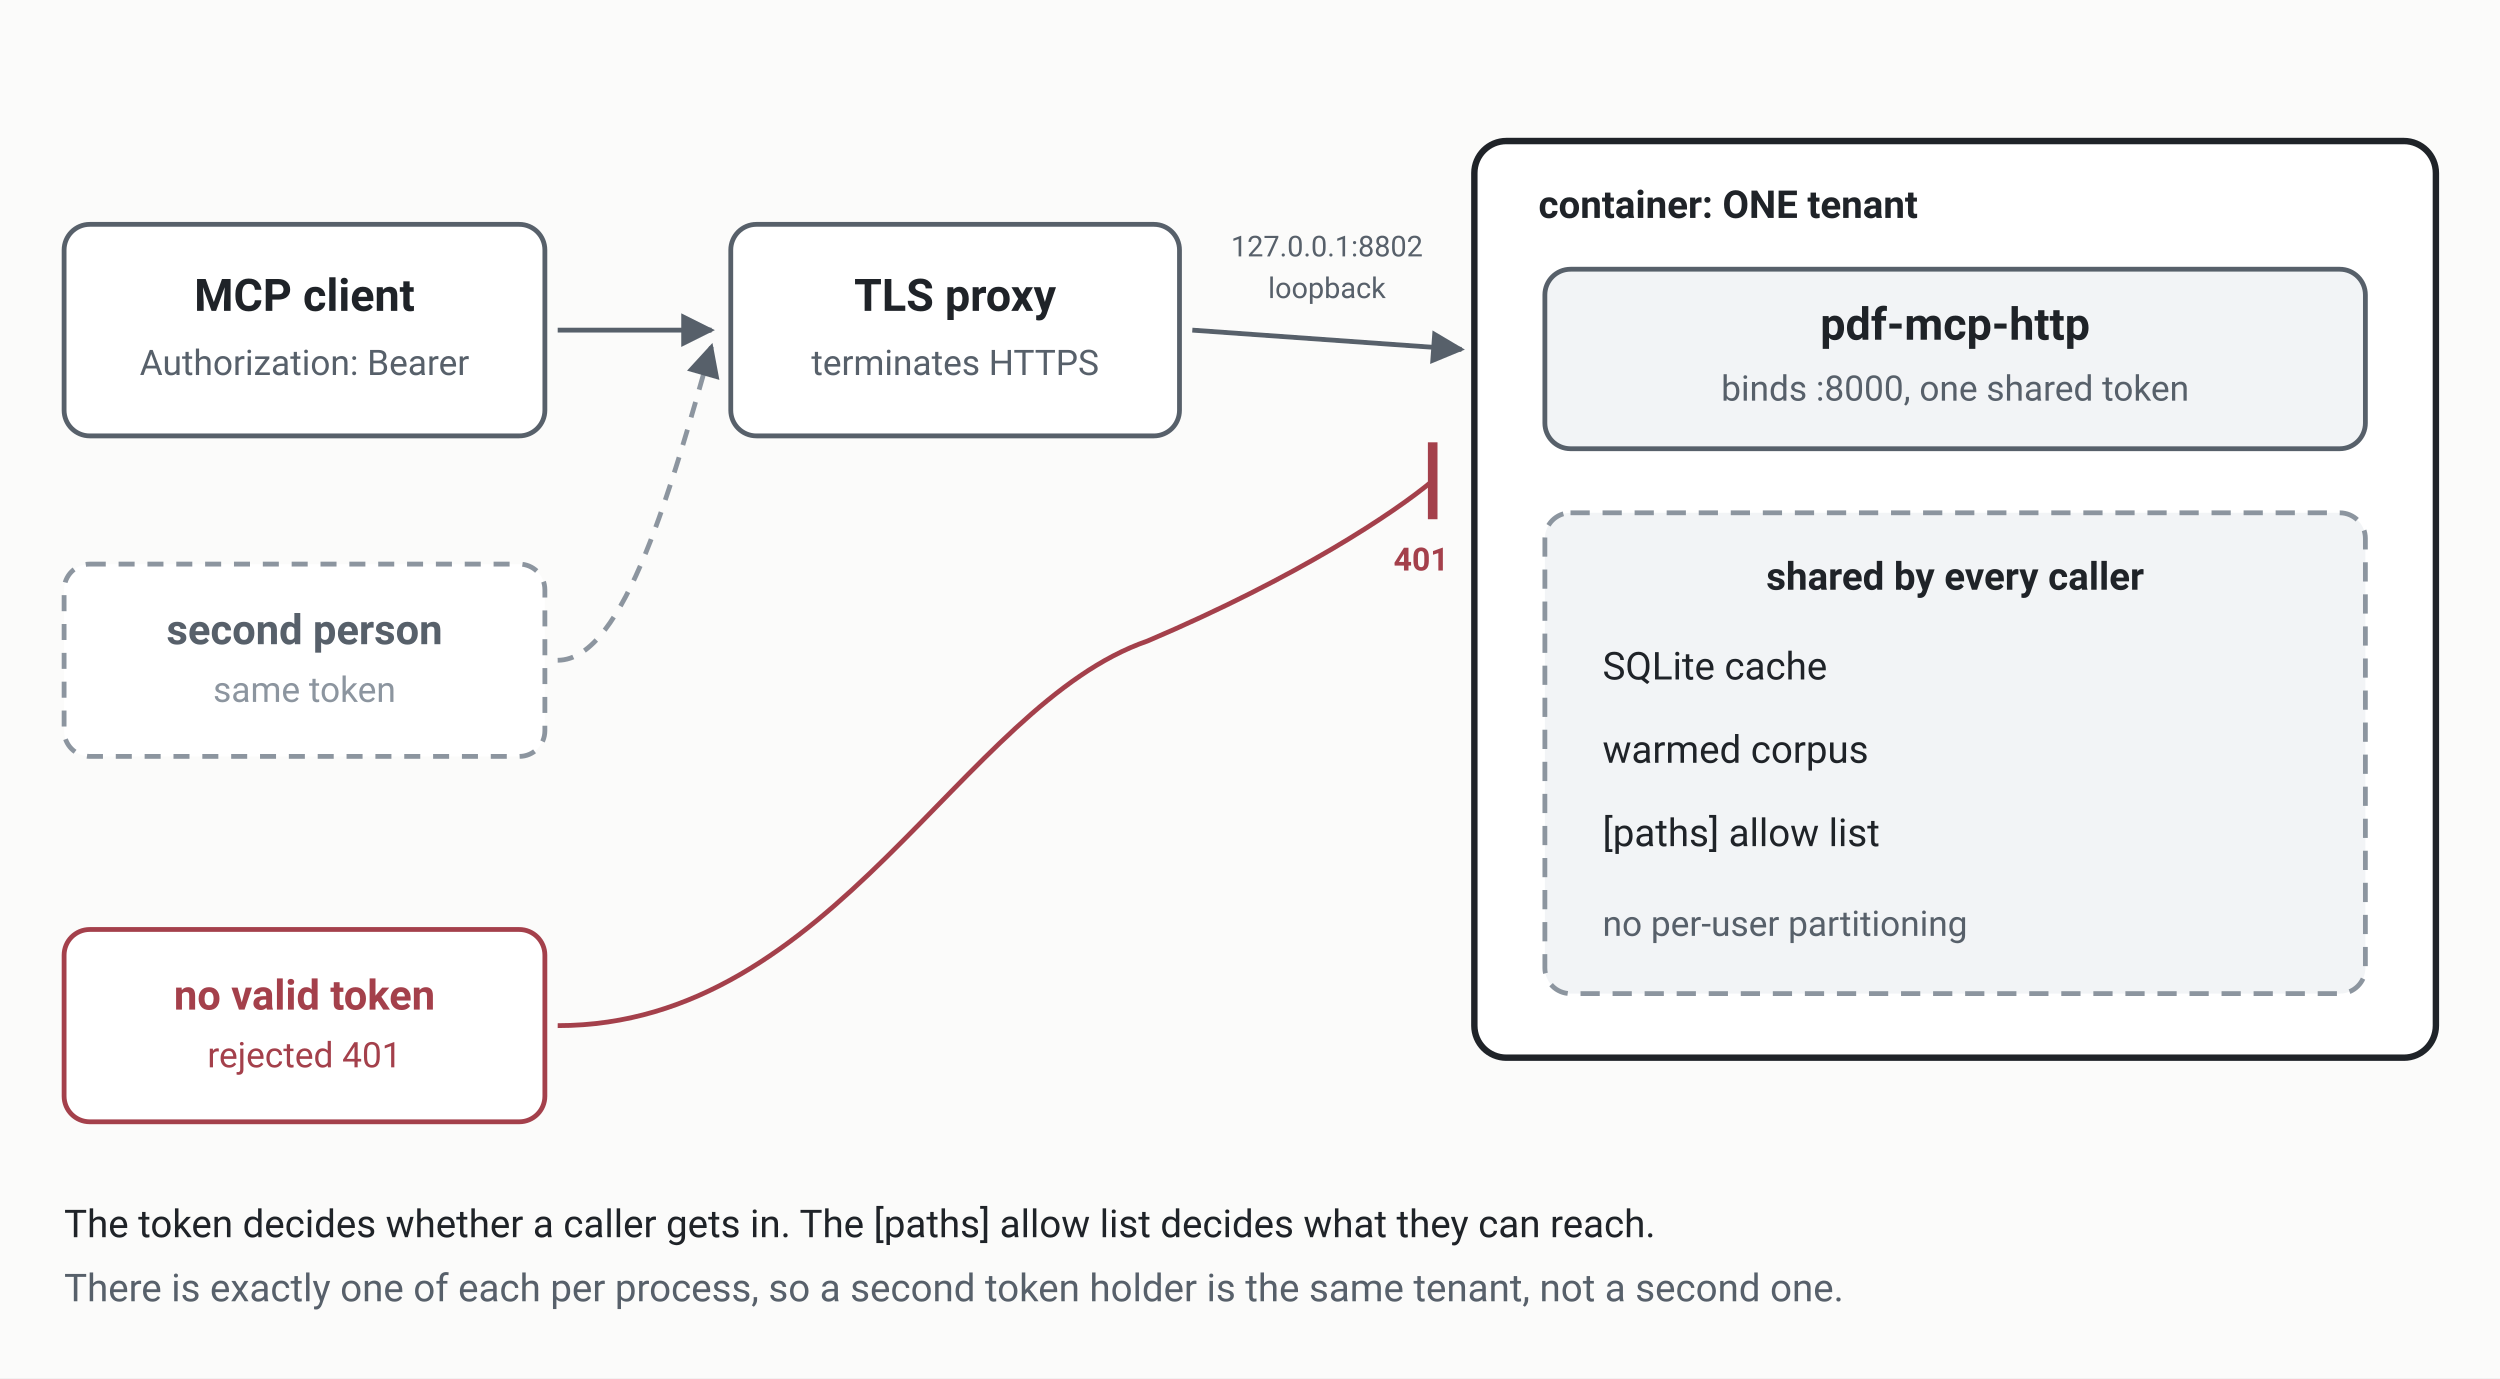
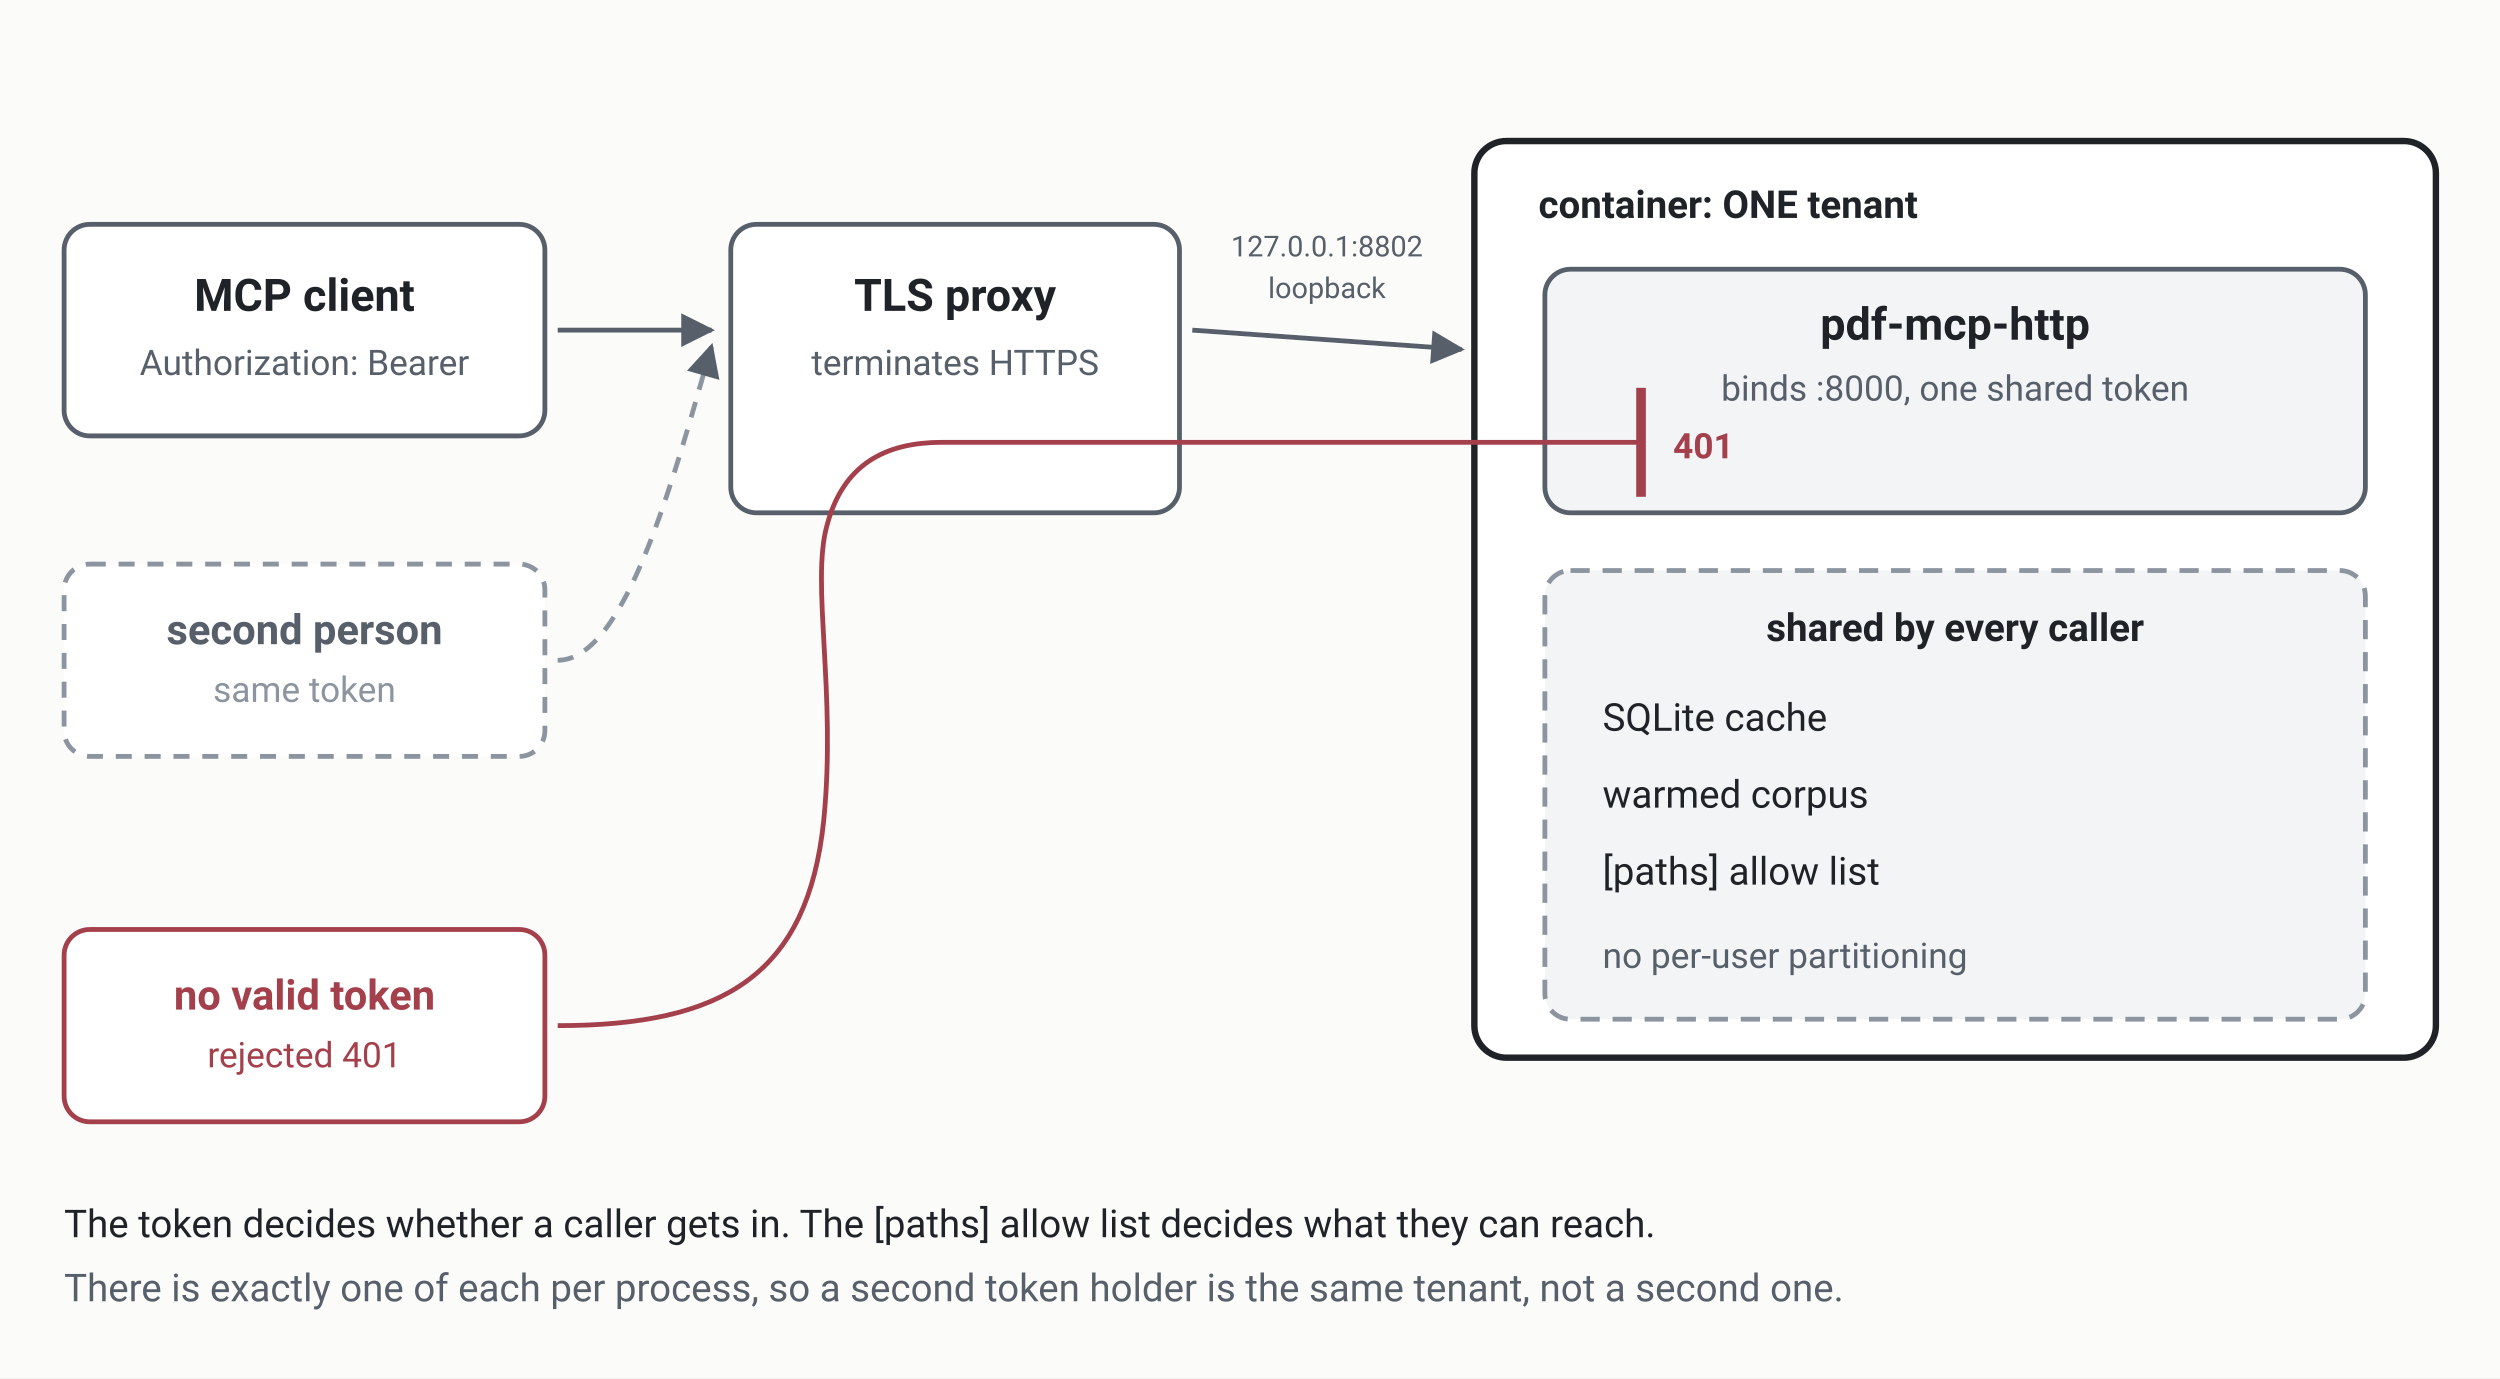
<svg xmlns="http://www.w3.org/2000/svg" width="100%" viewBox="0 0 780 430" role="img" font-family="ui-sans-serif, system-ui, -apple-system, Segoe UI, Roboto, Helvetica, Arial, sans-serif">
  <rect x="0" y="0" width="780" height="430" fill="#fbfbfa" />
  <defs>
    <marker id="arrow" viewBox="0 0 10 10" refX="9" refY="5" markerWidth="7" markerHeight="7" orient="auto-start-reverse">
      <path d="M 0 0 L 10 5 L 0 10 z" fill="#57606a" />
    </marker>
  </defs>
  <rect x="20" y="70" width="150" height="66" rx="8" fill="#ffffff" stroke="#57606a" stroke-width="1.5" />
  <text x="95" y="97" text-anchor="middle" font-size="14" font-weight="600" fill="#1f2328">MCP client</text>
  <text x="95" y="117" text-anchor="middle" font-size="11" fill="#57606a">Authorization: Bearer</text>
  <rect x="20" y="176" width="150" height="60" rx="8" fill="#ffffff" stroke="#8c959f" stroke-width="1.5" stroke-dasharray="5 4" />
  <text x="95" y="201" text-anchor="middle" font-size="13" font-weight="600" fill="#57606a">second person</text>
  <text x="95" y="219" text-anchor="middle" font-size="11" fill="#8c959f">same token</text>
  <rect x="20" y="290" width="150" height="60" rx="8" fill="#ffffff" stroke="#a4404b" stroke-width="1.5" />
  <text x="95" y="315" text-anchor="middle" font-size="13" font-weight="600" fill="#a4404b">no valid token</text>
  <text x="95" y="333" text-anchor="middle" font-size="11" fill="#a4404b">rejected 401</text>
-   <rect x="228" y="70" width="140" height="66" rx="8" fill="#ffffff" stroke="#57606a" stroke-width="1.5" />
+   <rect x="228" y="70" width="140" height="90" rx="8" fill="#ffffff" stroke="#57606a" stroke-width="1.5" />
  <text x="298" y="97" text-anchor="middle" font-size="14" font-weight="600" fill="#1f2328">TLS proxy</text>
  <text x="298" y="117" text-anchor="middle" font-size="11" fill="#57606a">terminates HTTPS</text>
  <rect x="460" y="44" width="300" height="286" rx="10" fill="#ffffff" stroke="#1f2328" stroke-width="2" />
  <text x="480" y="68" font-size="12" font-weight="600" fill="#1f2328">container: ONE tenant</text>
-   <rect x="482" y="84" width="256" height="56" rx="8" fill="#f2f4f6" stroke="#57606a" stroke-width="1.5" />
+   <rect x="482" y="84" width="256" height="76" rx="8" fill="#f2f4f6" stroke="#57606a" stroke-width="1.5" />
  <text x="610" y="106" text-anchor="middle" font-size="14" font-weight="600" fill="#1f2328">pdf-mcp-http</text>
  <text x="610" y="125" text-anchor="middle" font-size="11" fill="#57606a">binds :8000, one shared token</text>
-   <rect x="482" y="160" width="256" height="150" rx="8" fill="#f2f4f6" stroke="#8c959f" stroke-width="1.5" stroke-dasharray="6 4" />
-   <text x="610" y="184" text-anchor="middle" font-size="12" font-weight="600" fill="#1f2328">shared by every caller</text>
-   <text x="500" y="212" font-size="12" fill="#1f2328">SQLite cache</text>
-   <text x="500" y="238" font-size="12" fill="#1f2328">warmed corpus</text>
-   <text x="500" y="264" font-size="12" fill="#1f2328">[paths] allow list</text>
-   <text x="500" y="292" font-size="11" fill="#57606a">no per-user partitioning</text>
+   <rect x="482" y="178" width="256" height="140" rx="8" fill="#f2f4f6" stroke="#8c959f" stroke-width="1.5" stroke-dasharray="6 4" />
+   <text x="610" y="200" text-anchor="middle" font-size="12" font-weight="600" fill="#1f2328">shared by every caller</text>
+   <text x="500" y="228" font-size="12" fill="#1f2328">SQLite cache</text>
+   <text x="500" y="252" font-size="12" fill="#1f2328">warmed corpus</text>
+   <text x="500" y="276" font-size="12" fill="#1f2328">[paths] allow list</text>
+   <text x="500" y="302" font-size="11" fill="#57606a">no per-user partitioning</text>
  <line x1="174" y1="103" x2="222" y2="103" stroke="#57606a" stroke-width="1.5" marker-end="url(#arrow)" />
  <path d="M 174 206 C 195 206, 210 150, 222 108" fill="none" stroke="#8c959f" stroke-width="1.5" stroke-dasharray="5 4" marker-end="url(#arrow)" />
  <line x1="372" y1="103" x2="456" y2="109" stroke="#57606a" stroke-width="1.5" marker-end="url(#arrow)" />
  <text x="414" y="80" text-anchor="middle" font-size="9" fill="#57606a">127.0.0.1:8802</text>
  <text x="414" y="93" text-anchor="middle" font-size="9" fill="#57606a">loopback</text>
-   <path d="M 174 320 C 260 320, 300 220, 358 200 C 405 180, 435 160, 447 150" fill="none" stroke="#a4404b" stroke-width="1.5" />
-   <line x1="447" y1="138" x2="447" y2="162" stroke="#a4404b" stroke-width="3" />
-   <text x="452" y="178" text-anchor="end" font-size="10" font-weight="600" fill="#a4404b">401</text>
+   <path d="M 174 320 C 226 320, 252 304, 257 256 C 261 216, 253 182, 258 164 C 263 145, 276 138, 294 138 L 512 138" fill="none" stroke="#a4404b" stroke-width="1.5" />
+   <line x1="512" y1="121" x2="512" y2="155" stroke="#a4404b" stroke-width="3" />
+   <text x="522" y="143" font-size="11" font-weight="600" fill="#a4404b">401</text>
  <text x="20" y="386" font-size="12" fill="#1f2328">The token decides whether a caller gets in. The [paths] allow list decides what they can reach.</text>
  <text x="20" y="406" font-size="12" fill="#57606a">There is exactly one of each per process, so a second token holder is the same tenant, not a second one.</text>
</svg>
